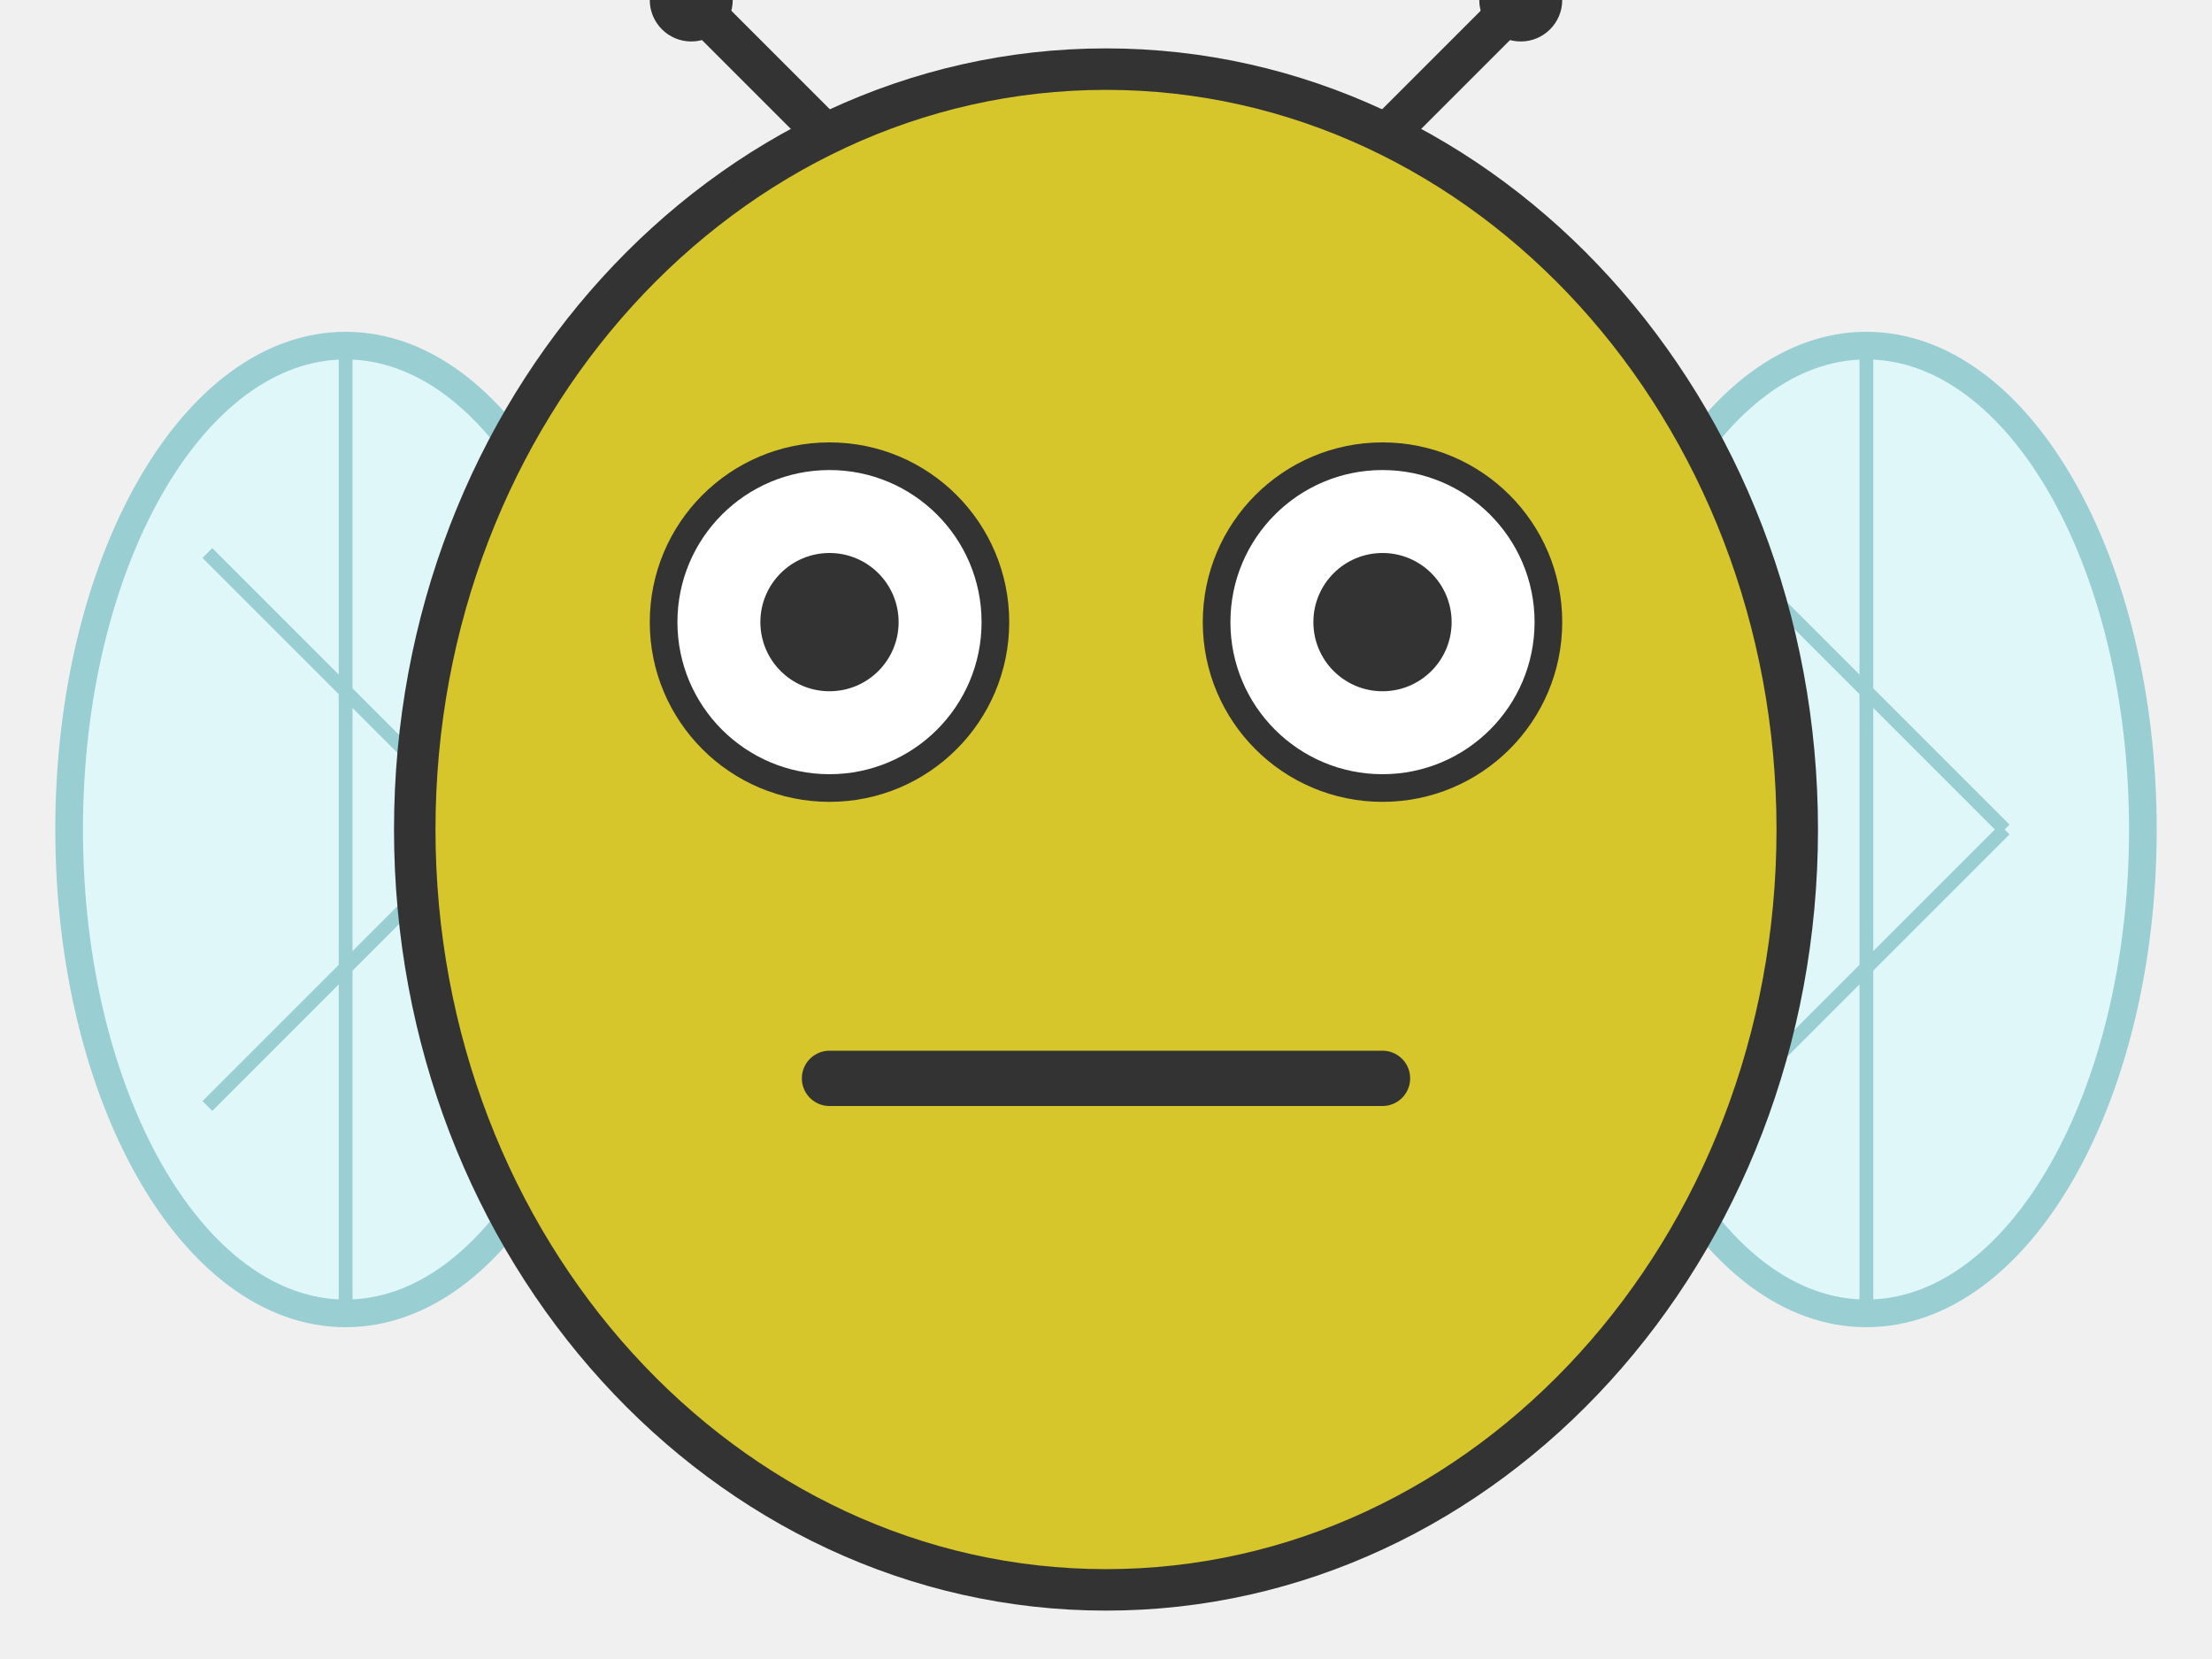
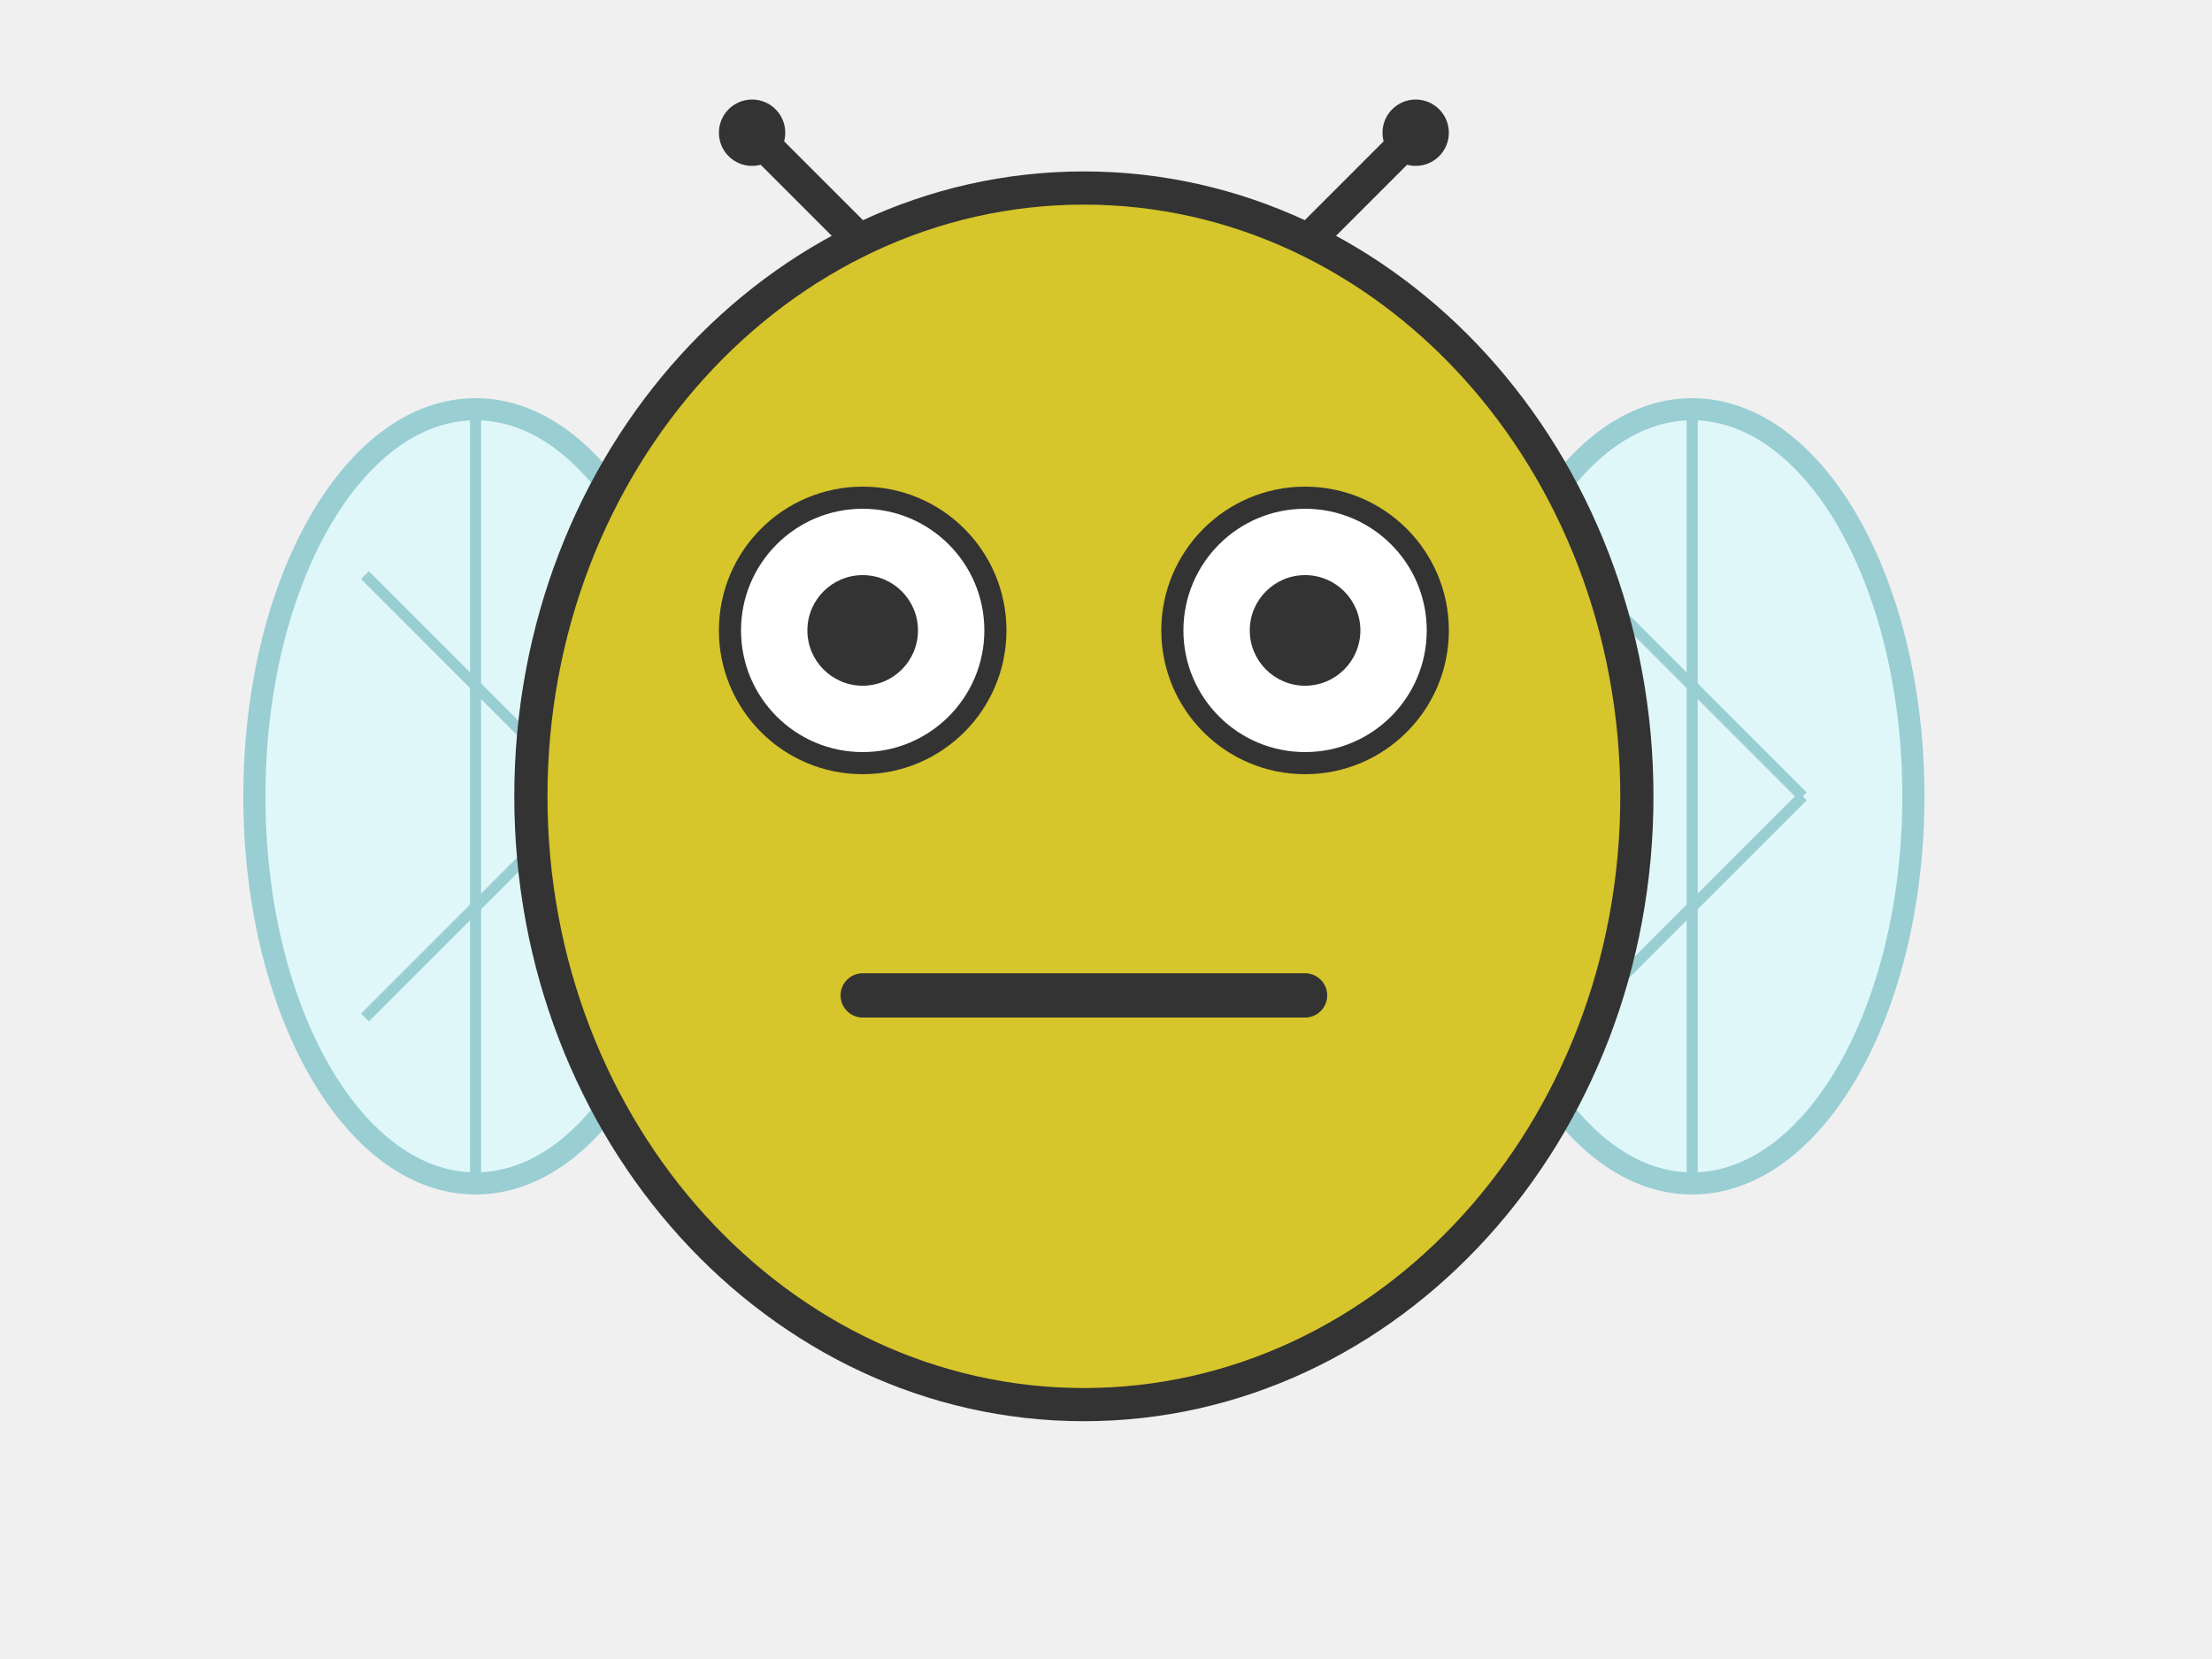
<svg xmlns="http://www.w3.org/2000/svg" width="160" height="120" viewBox="0 0 160 120">
  <style>
-     .wing {
-       animation: flap 1s infinite ease-in-out;
-       transform-origin: center;
-     }
-     .left-wing {
-       transform-origin: 25px 60px;
-       animation-delay: 0s;
-     }
-     .right-wing {
-       transform-origin: 135px 60px;
-       animation-delay: 0.5s;
-     }
-     @keyframes flap {
-       0%, 100% { transform: rotate(0deg); }
-       50% { transform: rotate(8deg); }
-     }
+      @keyframes flapLeft {
+         0%, 100% { transform: rotate(0deg); }
+         50% { transform: rotate(-20deg); }
+       }
+ 
+       @keyframes flapRight {
+         0%, 100% { transform: rotate(0deg); }
+         50% { transform: rotate(20deg); }
+       }
+ 
+       .left-wing {
+         transform-origin: 25px 60px;
+         animation: flapLeft 1s infinite ease-in-out;
+       }
+ 
+       .right-wing {
+         transform-origin: 135px 60px;
+         animation: flapRight 1s infinite ease-in-out;
+       }
+ 
  </style>
-   <g class="wing left-wing">
-     <ellipse cx="25" cy="60" rx="20" ry="35" fill="#E0F7FA" stroke="#99CED3" stroke-width="2" />
-     <line x1="25" y1="25" x2="25" y2="95" stroke="#99CED3" stroke-width="1" />
-     <line x1="15" y1="40" x2="35" y2="60" stroke="#99CED3" stroke-width="1" />
-     <line x1="15" y1="80" x2="35" y2="60" stroke="#99CED3" stroke-width="1" />
+   <g transform="scale(0.8) translate(18, 12)">
+     <g class="wing left-wing">
+       <ellipse cx="25" cy="60" rx="20" ry="35" fill="#E0F7FA" stroke="#99CED3" stroke-width="2" />
+       <line x1="25" y1="25" x2="25" y2="95" stroke="#99CED3" stroke-width="1" />
+       <line x1="15" y1="40" x2="35" y2="60" stroke="#99CED3" stroke-width="1" />
+       <line x1="15" y1="80" x2="35" y2="60" stroke="#99CED3" stroke-width="1" />
+     </g>
+     <g class="wing right-wing" transform="scale(-1,1) translate(-270,0)">
+       <ellipse cx="135" cy="60" rx="20" ry="35" fill="#E0F7FA" stroke="#99CED3" stroke-width="2" />
+       <line x1="135" y1="25" x2="135" y2="95" stroke="#99CED3" stroke-width="1" />
+       <line x1="145" y1="40" x2="125" y2="60" stroke="#99CED3" stroke-width="1" />
+       <line x1="145" y1="80" x2="125" y2="60" stroke="#99CED3" stroke-width="1" />
+     </g>
+     <ellipse cx="80" cy="60" rx="50" ry="55" fill="#d6c52b" stroke="#333" stroke-width="3" />
+     <line x1="60" y1="10" x2="50" y2="0" stroke="#333" stroke-width="3" />
+     <line x1="100" y1="10" x2="110" y2="0" stroke="#333" stroke-width="3" />
+     <circle cx="50" cy="0" r="3" fill="#333" />
+     <circle cx="110" cy="0" r="3" fill="#333" />
+     <circle cx="60" cy="45" r="12" fill="white" stroke="#333" stroke-width="2" />
+     <circle cx="100" cy="45" r="12" fill="white" stroke="#333" stroke-width="2" />
+     <circle cx="60" cy="45" r="5" fill="#333" />
+     <circle cx="100" cy="45" r="5" fill="#333" />
+     <line x1="60" y1="78" x2="100" y2="78" stroke="#333" stroke-width="4" stroke-linecap="round" />
  </g>
-   <g class="wing right-wing" transform="scale(-1,1) translate(-270,0)">
-     <ellipse cx="135" cy="60" rx="20" ry="35" fill="#E0F7FA" stroke="#99CED3" stroke-width="2" />
-     <line x1="135" y1="25" x2="135" y2="95" stroke="#99CED3" stroke-width="1" />
-     <line x1="145" y1="40" x2="125" y2="60" stroke="#99CED3" stroke-width="1" />
-     <line x1="145" y1="80" x2="125" y2="60" stroke="#99CED3" stroke-width="1" />
-   </g>
-   <ellipse cx="80" cy="60" rx="50" ry="55" fill="#d6c52b" stroke="#333" stroke-width="3" />
-   <line x1="60" y1="10" x2="50" y2="0" stroke="#333" stroke-width="3" />
-   <line x1="100" y1="10" x2="110" y2="0" stroke="#333" stroke-width="3" />
-   <circle cx="50" cy="0" r="3" fill="#333" />
-   <circle cx="110" cy="0" r="3" fill="#333" />
-   <circle cx="60" cy="45" r="12" fill="white" stroke="#333" stroke-width="2" />
-   <circle cx="100" cy="45" r="12" fill="white" stroke="#333" stroke-width="2" />
-   <circle cx="60" cy="45" r="5" fill="#333" />
-   <circle cx="100" cy="45" r="5" fill="#333" />
-   <line x1="60" y1="78" x2="100" y2="78" stroke="#333" stroke-width="4" stroke-linecap="round" />
</svg>
